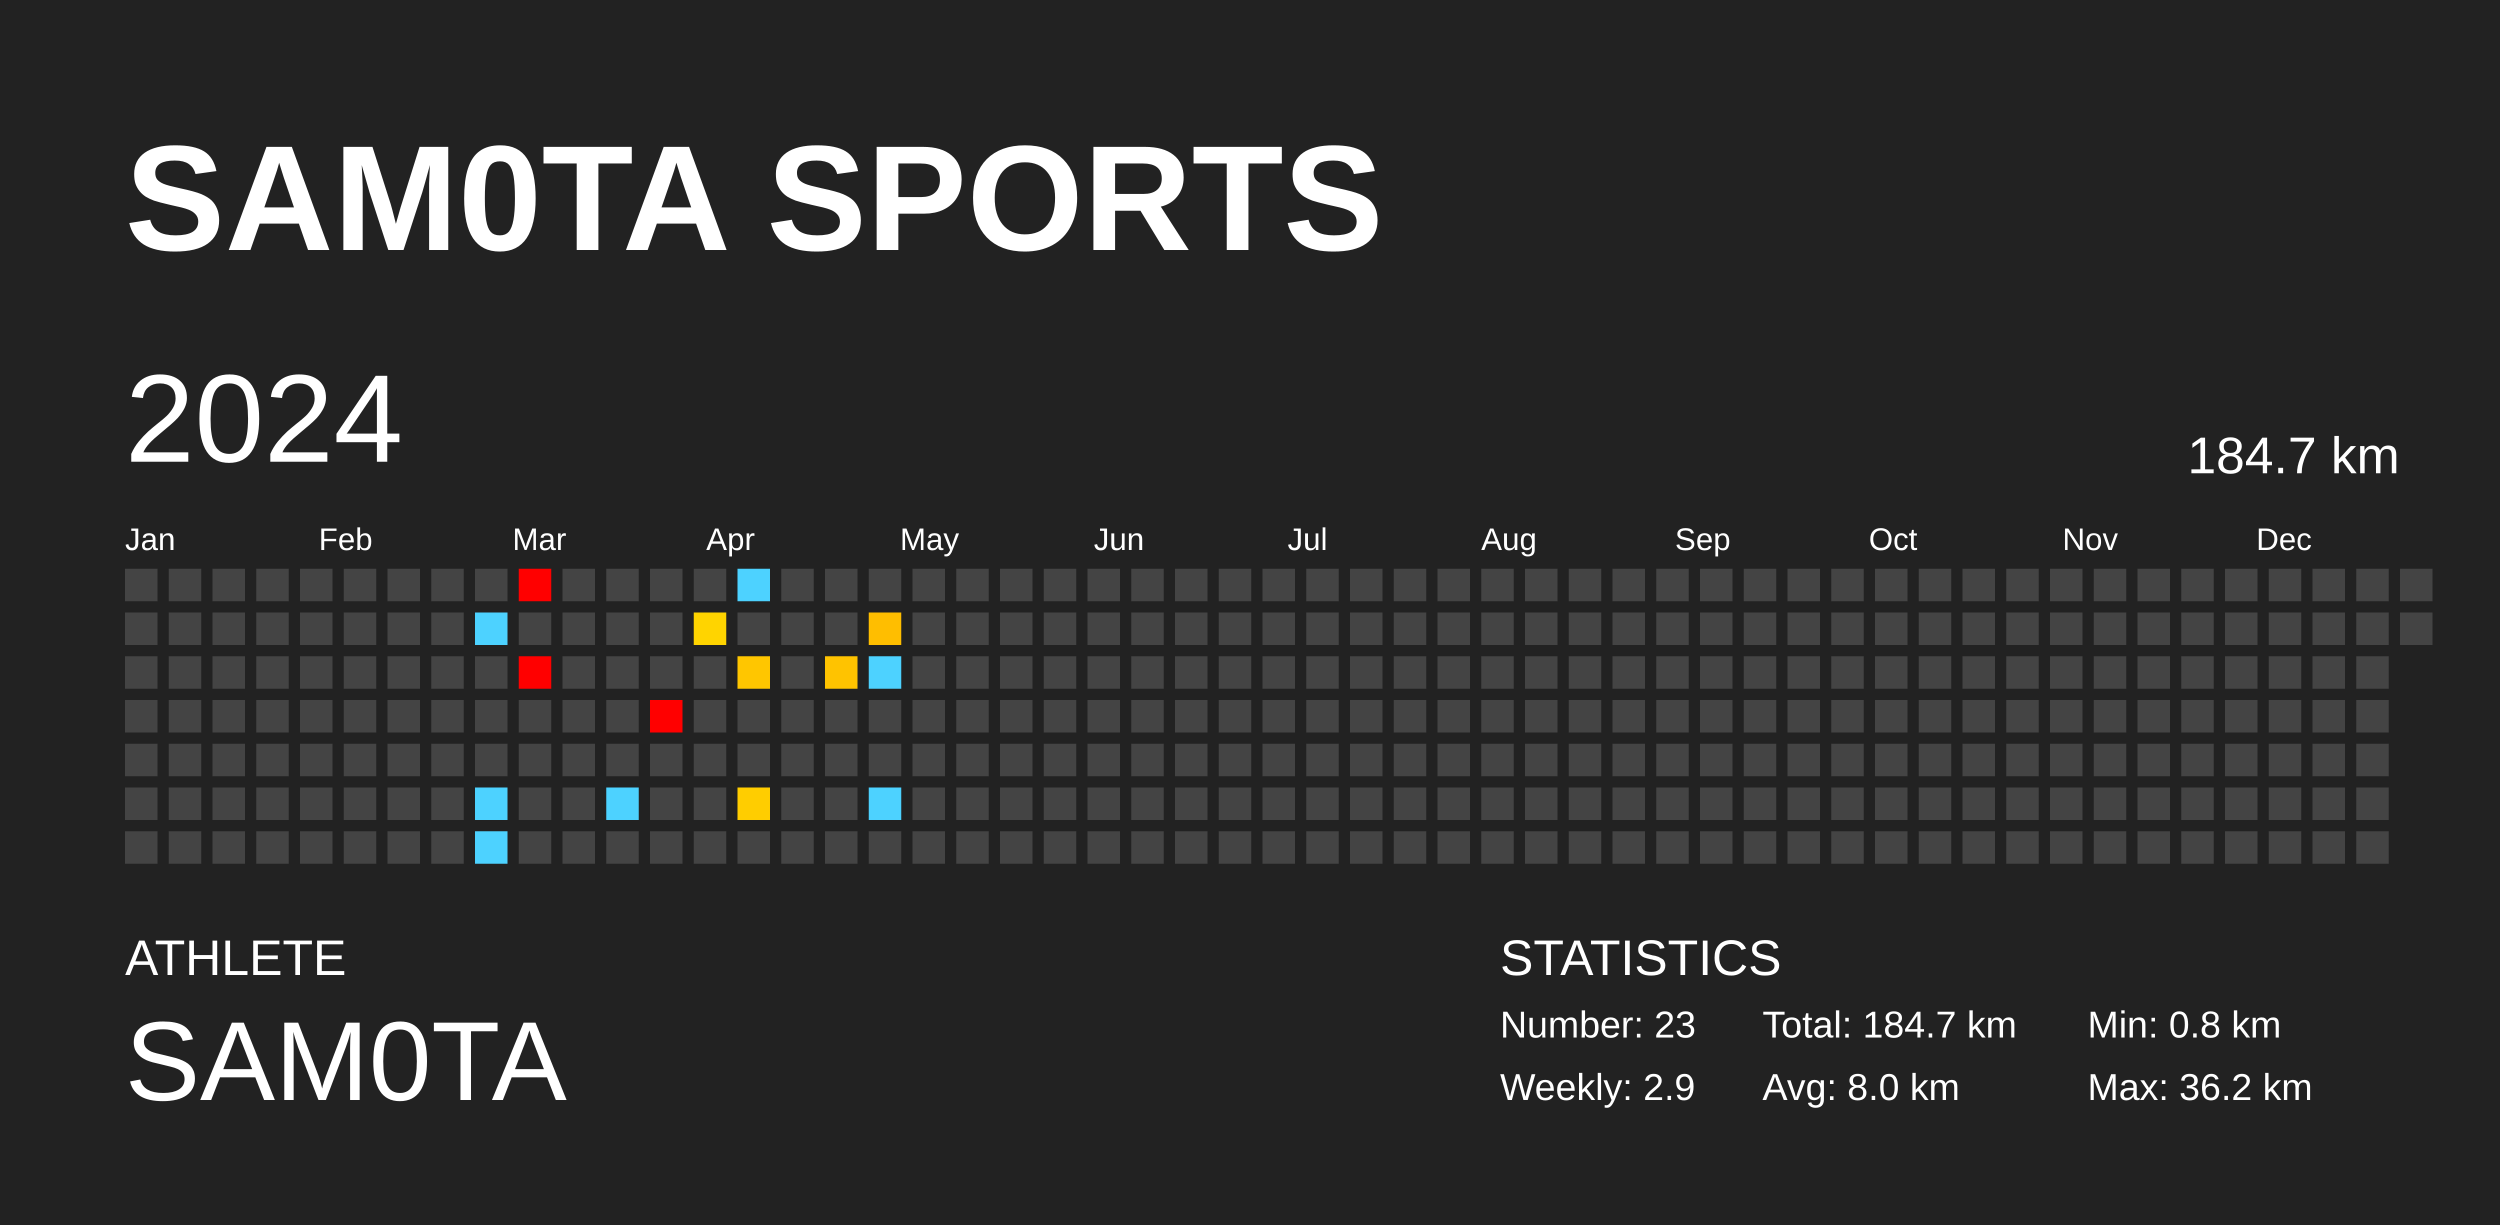
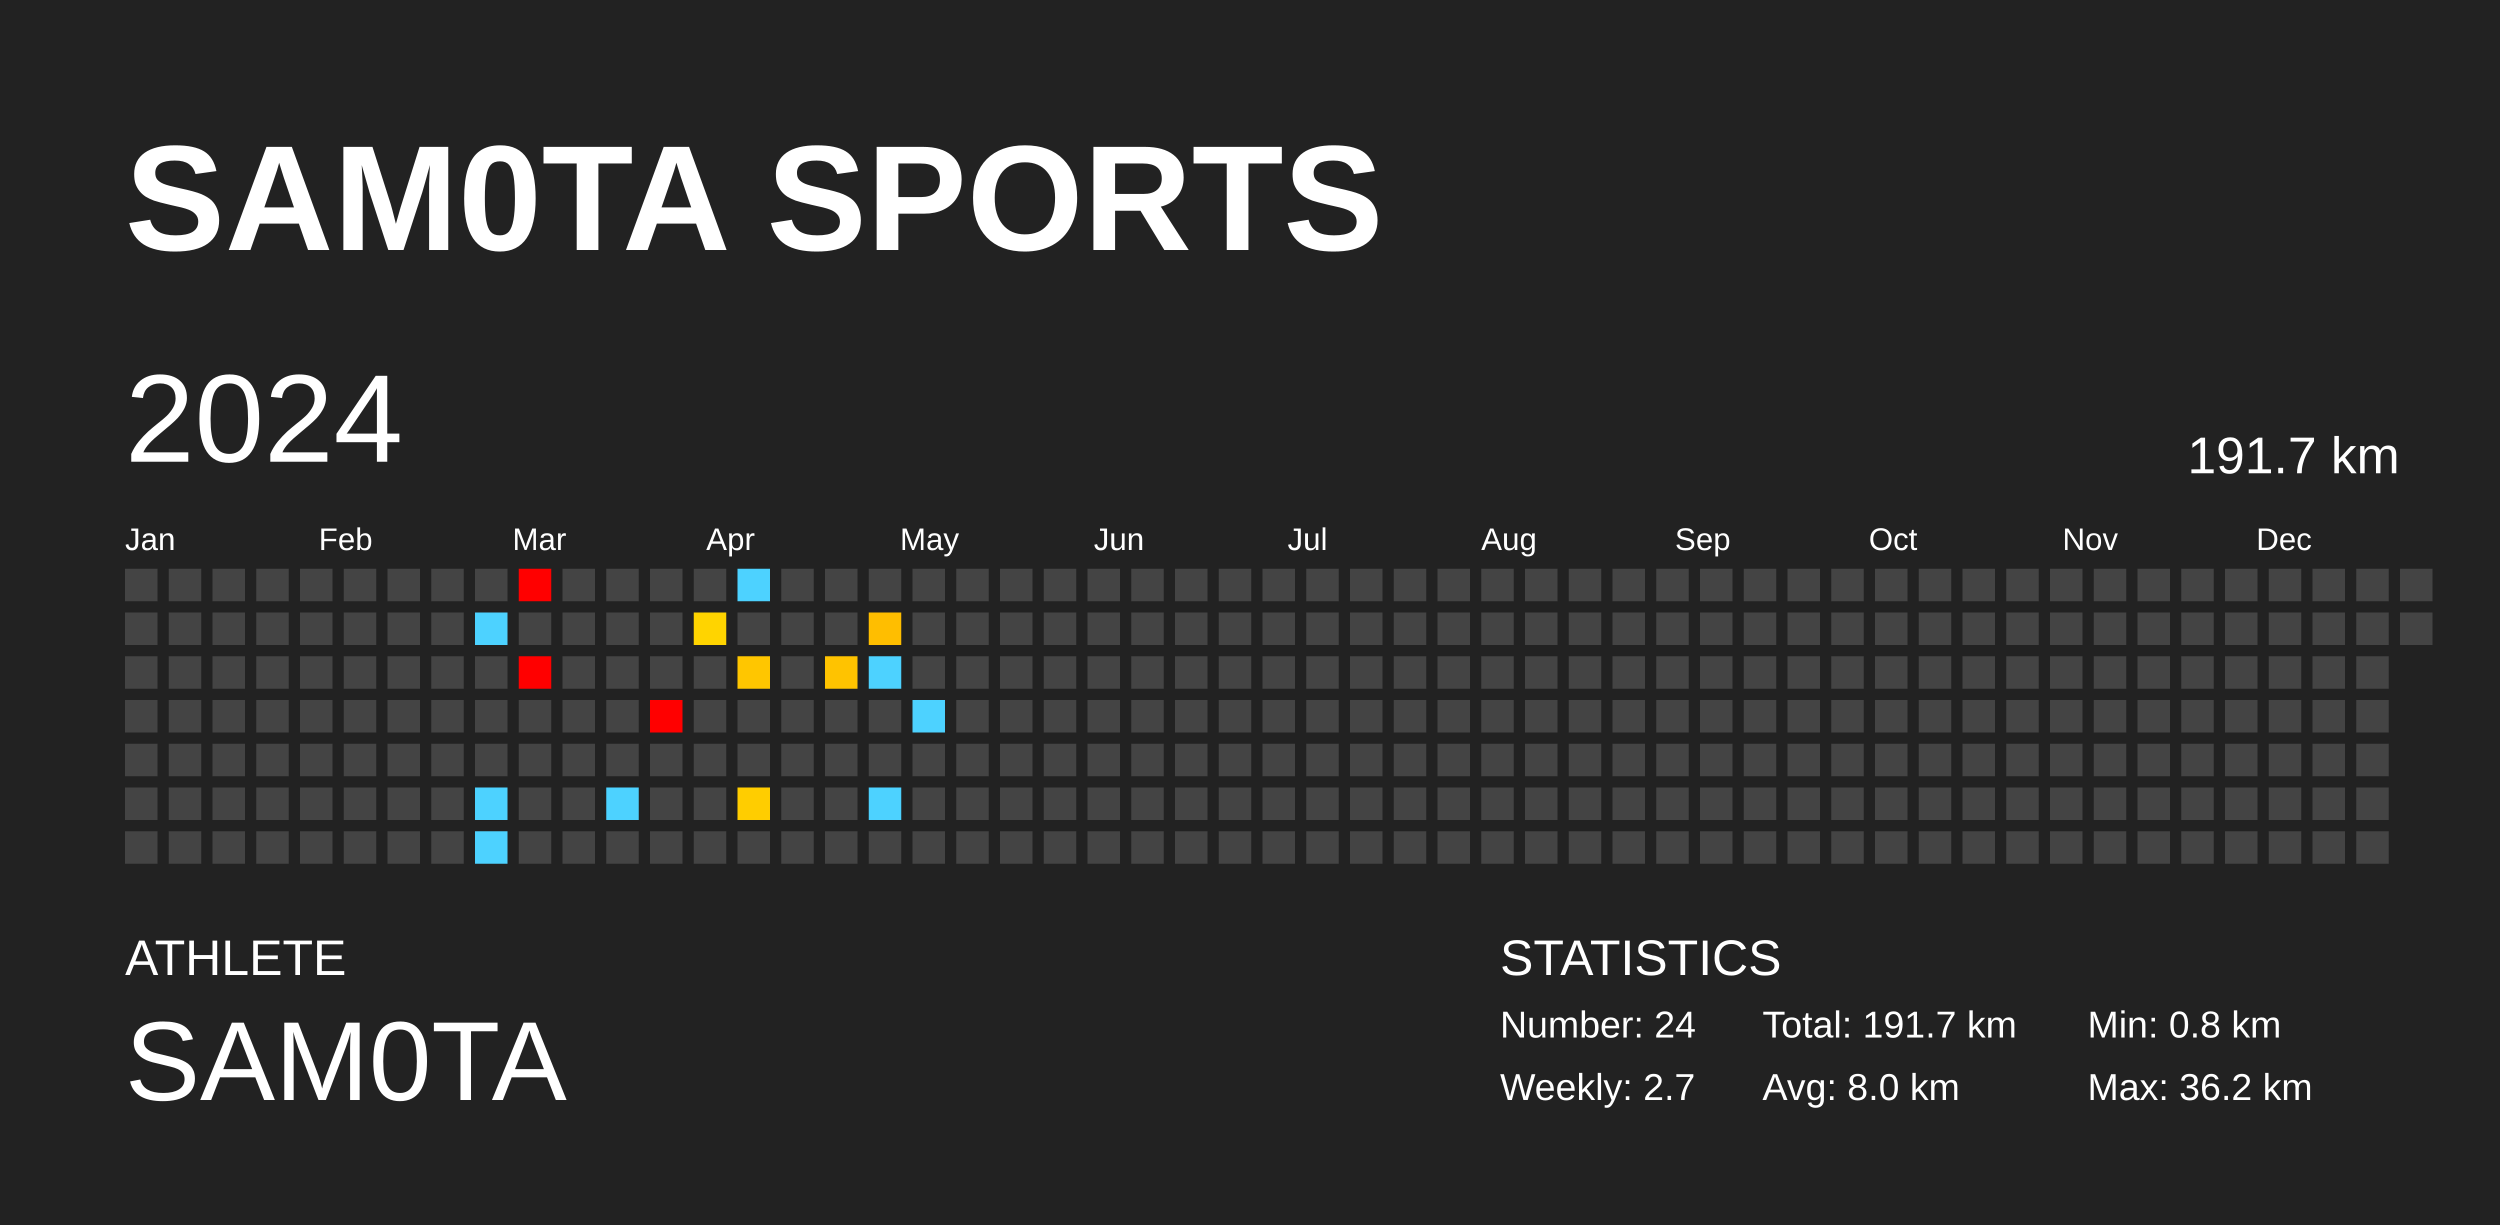
<svg xmlns="http://www.w3.org/2000/svg" baseProfile="full" height="98mm" version="1.1" viewBox="0,0,200,98" width="200mm">
  <defs />
  <rect fill="#222222" height="98" width="200" x="0" y="0" />
  <text fill="#FFFFFF" style="font-size:12px; font-family:Arial; font-weight:bold;" x="10" y="20">SAM0TA SPORTS</text>
  <text fill="#FFFFFF" style="font-size:4px; font-family:Arial" x="10" y="78">ATHLETE</text>
  <text fill="#FFFFFF" style="font-size:9px; font-family:Arial" x="10" y="88">SAM0TA</text>
  <text fill="#FFFFFF" style="font-size:4px; font-family:Arial" x="120" y="78">STATISTICS</text>
-   <text fill="#FFFFFF" style="font-size:3px; font-family:Arial" x="120" y="83">Number: 23</text>
-   <text fill="#FFFFFF" style="font-size:3px; font-family:Arial" x="120" y="88">Weekly: 2.9</text>
-   <text fill="#FFFFFF" style="font-size:3px; font-family:Arial" x="141" y="83">Total: 184.7 km</text>
+   <text fill="#FFFFFF" style="font-size:3px; font-family:Arial" x="120" y="83">Number: 24</text>
+   <text fill="#FFFFFF" style="font-size:3px; font-family:Arial" x="120" y="88">Weekly: 2.7</text>
+   <text fill="#FFFFFF" style="font-size:3px; font-family:Arial" x="141" y="83">Total: 191.7 km</text>
  <text fill="#FFFFFF" style="font-size:3px; font-family:Arial" x="141" y="88">Avg: 8.0 km</text>
  <text fill="#FFFFFF" style="font-size:3px; font-family:Arial" x="167" y="83">Min: 0.8 km</text>
  <text fill="#FFFFFF" style="font-size:3px; font-family:Arial" x="167" y="88">Max: 36.2 km</text>
  <text dominant-baseline="hanging" fill="#FFFFFF" style="font-size:10.0px; font-family:Arial;" x="10" y="30">2024</text>
-   <text dominant-baseline="hanging" fill="#FFFFFF" style="font-size:4.125px; font-family:Arial;" x="175" y="35">184.7 km</text>
+   <text dominant-baseline="hanging" fill="#FFFFFF" style="font-size:4.125px; font-family:Arial;" x="175" y="35">191.7 km</text>
  <text fill="#FFFFFF" style="font-size:2.5px; font-family:Arial" x="10.0" y="44">Jan</text>
  <text fill="#FFFFFF" style="font-size:2.5px; font-family:Arial" x="25.5" y="44">Feb</text>
  <text fill="#FFFFFF" style="font-size:2.5px; font-family:Arial" x="41.0" y="44">Mar</text>
  <text fill="#FFFFFF" style="font-size:2.5px; font-family:Arial" x="56.5" y="44">Apr</text>
  <text fill="#FFFFFF" style="font-size:2.5px; font-family:Arial" x="72.0" y="44">May</text>
  <text fill="#FFFFFF" style="font-size:2.5px; font-family:Arial" x="87.5" y="44">Jun</text>
  <text fill="#FFFFFF" style="font-size:2.5px; font-family:Arial" x="103.0" y="44">Jul</text>
  <text fill="#FFFFFF" style="font-size:2.5px; font-family:Arial" x="118.5" y="44">Aug</text>
  <text fill="#FFFFFF" style="font-size:2.5px; font-family:Arial" x="134.0" y="44">Sep</text>
  <text fill="#FFFFFF" style="font-size:2.5px; font-family:Arial" x="149.5" y="44">Oct</text>
  <text fill="#FFFFFF" style="font-size:2.5px; font-family:Arial" x="165.0" y="44">Nov</text>
  <text fill="#FFFFFF" style="font-size:2.5px; font-family:Arial" x="180.5" y="44">Dec</text>
  <rect fill="#444444" height="2.6" width="2.6" x="10.0" y="45.5" />
  <rect fill="#444444" height="2.6" width="2.6" x="10.0" y="49.0" />
  <rect fill="#444444" height="2.6" width="2.6" x="10.0" y="52.5" />
  <rect fill="#444444" height="2.6" width="2.6" x="10.0" y="56.0" />
  <rect fill="#444444" height="2.6" width="2.6" x="10.0" y="59.5" />
  <rect fill="#444444" height="2.6" width="2.6" x="10.0" y="63.0" />
  <rect fill="#444444" height="2.6" width="2.6" x="10.0" y="66.5" />
  <rect fill="#444444" height="2.6" width="2.6" x="13.5" y="45.5" />
  <rect fill="#444444" height="2.6" width="2.6" x="13.5" y="49.0" />
  <rect fill="#444444" height="2.6" width="2.6" x="13.5" y="52.5" />
  <rect fill="#444444" height="2.6" width="2.6" x="13.5" y="56.0" />
  <rect fill="#444444" height="2.6" width="2.6" x="13.5" y="59.5" />
  <rect fill="#444444" height="2.6" width="2.6" x="13.5" y="63.0" />
  <rect fill="#444444" height="2.6" width="2.6" x="13.5" y="66.5" />
  <rect fill="#444444" height="2.6" width="2.6" x="17.0" y="45.5" />
  <rect fill="#444444" height="2.6" width="2.6" x="17.0" y="49.0" />
  <rect fill="#444444" height="2.6" width="2.6" x="17.0" y="52.5" />
  <rect fill="#444444" height="2.6" width="2.6" x="17.0" y="56.0" />
  <rect fill="#444444" height="2.6" width="2.6" x="17.0" y="59.5" />
  <rect fill="#444444" height="2.6" width="2.6" x="17.0" y="63.0" />
  <rect fill="#444444" height="2.6" width="2.6" x="17.0" y="66.5" />
  <rect fill="#444444" height="2.6" width="2.6" x="20.5" y="45.5" />
  <rect fill="#444444" height="2.6" width="2.6" x="20.5" y="49.0" />
  <rect fill="#444444" height="2.6" width="2.6" x="20.5" y="52.5" />
  <rect fill="#444444" height="2.6" width="2.6" x="20.5" y="56.0" />
  <rect fill="#444444" height="2.6" width="2.6" x="20.5" y="59.5" />
  <rect fill="#444444" height="2.6" width="2.6" x="20.5" y="63.0" />
  <rect fill="#444444" height="2.6" width="2.6" x="20.5" y="66.5" />
  <rect fill="#444444" height="2.6" width="2.6" x="24.0" y="45.5" />
  <rect fill="#444444" height="2.6" width="2.6" x="24.0" y="49.0" />
  <rect fill="#444444" height="2.6" width="2.6" x="24.0" y="52.5" />
  <rect fill="#444444" height="2.6" width="2.6" x="24.0" y="56.0" />
  <rect fill="#444444" height="2.6" width="2.6" x="24.0" y="59.5" />
  <rect fill="#444444" height="2.6" width="2.6" x="24.0" y="63.0" />
  <rect fill="#444444" height="2.6" width="2.6" x="24.0" y="66.5" />
  <rect fill="#444444" height="2.6" width="2.6" x="27.5" y="45.5" />
  <rect fill="#444444" height="2.6" width="2.6" x="27.5" y="49.0" />
  <rect fill="#444444" height="2.6" width="2.6" x="27.5" y="52.5" />
  <rect fill="#444444" height="2.6" width="2.6" x="27.5" y="56.0" />
  <rect fill="#444444" height="2.6" width="2.6" x="27.5" y="59.5" />
  <rect fill="#444444" height="2.6" width="2.6" x="27.5" y="63.0" />
  <rect fill="#444444" height="2.6" width="2.6" x="27.5" y="66.5" />
  <rect fill="#444444" height="2.6" width="2.6" x="31.0" y="45.5" />
  <rect fill="#444444" height="2.6" width="2.6" x="31.0" y="49.0" />
  <rect fill="#444444" height="2.6" width="2.6" x="31.0" y="52.5" />
  <rect fill="#444444" height="2.6" width="2.6" x="31.0" y="56.0" />
  <rect fill="#444444" height="2.6" width="2.6" x="31.0" y="59.5" />
  <rect fill="#444444" height="2.6" width="2.6" x="31.0" y="63.0" />
  <rect fill="#444444" height="2.6" width="2.6" x="31.0" y="66.5" />
  <rect fill="#444444" height="2.6" width="2.6" x="34.5" y="45.5" />
  <rect fill="#444444" height="2.6" width="2.6" x="34.5" y="49.0" />
  <rect fill="#444444" height="2.6" width="2.6" x="34.5" y="52.5" />
  <rect fill="#444444" height="2.6" width="2.6" x="34.5" y="56.0" />
  <rect fill="#444444" height="2.6" width="2.6" x="34.5" y="59.5" />
  <rect fill="#444444" height="2.6" width="2.6" x="34.5" y="63.0" />
  <rect fill="#444444" height="2.6" width="2.6" x="34.5" y="66.5" />
  <rect fill="#444444" height="2.6" width="2.6" x="38.0" y="45.5" />
  <rect fill="#4dd2ff" height="2.6" width="2.6" x="38.0" y="49.0" />
  <rect fill="#444444" height="2.6" width="2.6" x="38.0" y="52.5" />
  <rect fill="#444444" height="2.6" width="2.6" x="38.0" y="56.0" />
  <rect fill="#444444" height="2.6" width="2.6" x="38.0" y="59.5" />
  <rect fill="#4dd2ff" height="2.6" width="2.6" x="38.0" y="63.0" />
  <rect fill="#4dd2ff" height="2.6" width="2.6" x="38.0" y="66.5" />
  <rect fill="red" height="2.6" width="2.6" x="41.5" y="45.5" />
  <rect fill="#444444" height="2.6" width="2.6" x="41.5" y="49.0" />
  <rect fill="red" height="2.6" width="2.6" x="41.5" y="52.5" />
  <rect fill="#444444" height="2.6" width="2.6" x="41.5" y="56.0" />
  <rect fill="#444444" height="2.6" width="2.6" x="41.5" y="59.5" />
  <rect fill="#444444" height="2.6" width="2.6" x="41.5" y="63.0" />
  <rect fill="#444444" height="2.6" width="2.6" x="41.5" y="66.5" />
  <rect fill="#444444" height="2.6" width="2.6" x="45.0" y="45.5" />
  <rect fill="#444444" height="2.6" width="2.6" x="45.0" y="49.0" />
  <rect fill="#444444" height="2.6" width="2.6" x="45.0" y="52.5" />
  <rect fill="#444444" height="2.6" width="2.6" x="45.0" y="56.0" />
  <rect fill="#444444" height="2.6" width="2.6" x="45.0" y="59.5" />
  <rect fill="#444444" height="2.6" width="2.6" x="45.0" y="63.0" />
  <rect fill="#444444" height="2.6" width="2.6" x="45.0" y="66.5" />
  <rect fill="#444444" height="2.6" width="2.6" x="48.5" y="45.5" />
  <rect fill="#444444" height="2.6" width="2.6" x="48.5" y="49.0" />
  <rect fill="#444444" height="2.6" width="2.6" x="48.5" y="52.5" />
  <rect fill="#444444" height="2.6" width="2.6" x="48.5" y="56.0" />
  <rect fill="#444444" height="2.6" width="2.6" x="48.5" y="59.5" />
  <rect fill="#4dd2ff" height="2.6" width="2.6" x="48.5" y="63.0" />
  <rect fill="#444444" height="2.6" width="2.6" x="48.5" y="66.5" />
  <rect fill="#444444" height="2.6" width="2.6" x="52.0" y="45.5" />
  <rect fill="#444444" height="2.6" width="2.6" x="52.0" y="49.0" />
  <rect fill="#444444" height="2.6" width="2.6" x="52.0" y="52.5" />
  <rect fill="red" height="2.6" width="2.6" x="52.0" y="56.0" />
  <rect fill="#444444" height="2.6" width="2.6" x="52.0" y="59.5" />
  <rect fill="#444444" height="2.6" width="2.6" x="52.0" y="63.0" />
  <rect fill="#444444" height="2.6" width="2.6" x="52.0" y="66.5" />
  <rect fill="#444444" height="2.6" width="2.6" x="55.5" y="45.5" />
  <rect fill="#ffd400" height="2.6" width="2.6" x="55.5" y="49.0" />
  <rect fill="#444444" height="2.6" width="2.6" x="55.5" y="52.5" />
  <rect fill="#444444" height="2.6" width="2.6" x="55.5" y="56.0" />
  <rect fill="#444444" height="2.6" width="2.6" x="55.5" y="59.5" />
  <rect fill="#444444" height="2.6" width="2.6" x="55.5" y="63.0" />
  <rect fill="#444444" height="2.6" width="2.6" x="55.5" y="66.5" />
  <rect fill="#4dd2ff" height="2.6" width="2.6" x="59.0" y="45.5" />
  <rect fill="#444444" height="2.6" width="2.6" x="59.0" y="49.0" />
  <rect fill="#ffc600" height="2.6" width="2.6" x="59.0" y="52.5" />
  <rect fill="#444444" height="2.6" width="2.6" x="59.0" y="56.0" />
  <rect fill="#444444" height="2.6" width="2.6" x="59.0" y="59.5" />
  <rect fill="#ffcd00" height="2.6" width="2.6" x="59.0" y="63.0" />
  <rect fill="#444444" height="2.6" width="2.6" x="59.0" y="66.5" />
  <rect fill="#444444" height="2.6" width="2.6" x="62.5" y="45.5" />
  <rect fill="#444444" height="2.6" width="2.6" x="62.5" y="49.0" />
  <rect fill="#444444" height="2.6" width="2.6" x="62.5" y="52.5" />
  <rect fill="#444444" height="2.6" width="2.6" x="62.5" y="56.0" />
  <rect fill="#444444" height="2.6" width="2.6" x="62.5" y="59.5" />
  <rect fill="#444444" height="2.6" width="2.6" x="62.5" y="63.0" />
  <rect fill="#444444" height="2.6" width="2.6" x="62.5" y="66.5" />
  <rect fill="#444444" height="2.6" width="2.6" x="66.0" y="45.5" />
  <rect fill="#444444" height="2.6" width="2.6" x="66.0" y="49.0" />
  <rect fill="#ffc300" height="2.6" width="2.6" x="66.0" y="52.5" />
  <rect fill="#444444" height="2.6" width="2.6" x="66.0" y="56.0" />
  <rect fill="#444444" height="2.6" width="2.6" x="66.0" y="59.5" />
  <rect fill="#444444" height="2.6" width="2.6" x="66.0" y="63.0" />
  <rect fill="#444444" height="2.6" width="2.6" x="66.0" y="66.5" />
  <rect fill="#444444" height="2.6" width="2.6" x="69.5" y="45.5" />
  <rect fill="#ffbe00" height="2.6" width="2.6" x="69.5" y="49.0" />
  <rect fill="#4dd2ff" height="2.6" width="2.6" x="69.5" y="52.5" />
  <rect fill="#444444" height="2.6" width="2.6" x="69.5" y="56.0" />
  <rect fill="#444444" height="2.6" width="2.6" x="69.5" y="59.5" />
  <rect fill="#4dd2ff" height="2.6" width="2.6" x="69.5" y="63.0" />
  <rect fill="#444444" height="2.6" width="2.6" x="69.5" y="66.5" />
  <rect fill="#444444" height="2.6" width="2.6" x="73.0" y="45.5" />
  <rect fill="#444444" height="2.6" width="2.6" x="73.0" y="49.0" />
  <rect fill="#444444" height="2.6" width="2.6" x="73.0" y="52.5" />
-   <rect fill="#444444" height="2.6" width="2.6" x="73.0" y="56.0" />
+   <rect fill="#4dd2ff" height="2.6" width="2.6" x="73.0" y="56.0" />
  <rect fill="#444444" height="2.6" width="2.6" x="73.0" y="59.5" />
  <rect fill="#444444" height="2.6" width="2.6" x="73.0" y="63.0" />
  <rect fill="#444444" height="2.6" width="2.6" x="73.0" y="66.5" />
  <rect fill="#444444" height="2.6" width="2.6" x="76.5" y="45.5" />
  <rect fill="#444444" height="2.6" width="2.6" x="76.5" y="49.0" />
  <rect fill="#444444" height="2.6" width="2.6" x="76.5" y="52.5" />
  <rect fill="#444444" height="2.6" width="2.6" x="76.5" y="56.0" />
  <rect fill="#444444" height="2.6" width="2.6" x="76.5" y="59.5" />
  <rect fill="#444444" height="2.6" width="2.6" x="76.5" y="63.0" />
  <rect fill="#444444" height="2.6" width="2.6" x="76.5" y="66.5" />
  <rect fill="#444444" height="2.6" width="2.6" x="80.0" y="45.5" />
  <rect fill="#444444" height="2.6" width="2.6" x="80.0" y="49.0" />
  <rect fill="#444444" height="2.6" width="2.6" x="80.0" y="52.5" />
  <rect fill="#444444" height="2.6" width="2.6" x="80.0" y="56.0" />
  <rect fill="#444444" height="2.6" width="2.6" x="80.0" y="59.5" />
  <rect fill="#444444" height="2.6" width="2.6" x="80.0" y="63.0" />
  <rect fill="#444444" height="2.6" width="2.6" x="80.0" y="66.5" />
  <rect fill="#444444" height="2.6" width="2.6" x="83.5" y="45.5" />
  <rect fill="#444444" height="2.6" width="2.6" x="83.5" y="49.0" />
  <rect fill="#444444" height="2.6" width="2.6" x="83.5" y="52.5" />
  <rect fill="#444444" height="2.6" width="2.6" x="83.5" y="56.0" />
  <rect fill="#444444" height="2.6" width="2.6" x="83.5" y="59.5" />
  <rect fill="#444444" height="2.6" width="2.6" x="83.5" y="63.0" />
  <rect fill="#444444" height="2.6" width="2.6" x="83.5" y="66.5" />
  <rect fill="#444444" height="2.6" width="2.6" x="87.0" y="45.5" />
  <rect fill="#444444" height="2.6" width="2.6" x="87.0" y="49.0" />
  <rect fill="#444444" height="2.6" width="2.6" x="87.0" y="52.5" />
  <rect fill="#444444" height="2.6" width="2.6" x="87.0" y="56.0" />
  <rect fill="#444444" height="2.6" width="2.6" x="87.0" y="59.5" />
  <rect fill="#444444" height="2.6" width="2.6" x="87.0" y="63.0" />
  <rect fill="#444444" height="2.6" width="2.6" x="87.0" y="66.5" />
  <rect fill="#444444" height="2.6" width="2.6" x="90.5" y="45.5" />
  <rect fill="#444444" height="2.6" width="2.6" x="90.5" y="49.0" />
  <rect fill="#444444" height="2.6" width="2.6" x="90.5" y="52.5" />
  <rect fill="#444444" height="2.6" width="2.6" x="90.5" y="56.0" />
  <rect fill="#444444" height="2.6" width="2.6" x="90.5" y="59.5" />
  <rect fill="#444444" height="2.6" width="2.6" x="90.5" y="63.0" />
  <rect fill="#444444" height="2.6" width="2.6" x="90.5" y="66.5" />
  <rect fill="#444444" height="2.6" width="2.6" x="94.0" y="45.5" />
  <rect fill="#444444" height="2.6" width="2.6" x="94.0" y="49.0" />
  <rect fill="#444444" height="2.6" width="2.6" x="94.0" y="52.5" />
  <rect fill="#444444" height="2.6" width="2.6" x="94.0" y="56.0" />
  <rect fill="#444444" height="2.6" width="2.6" x="94.0" y="59.5" />
  <rect fill="#444444" height="2.6" width="2.6" x="94.0" y="63.0" />
  <rect fill="#444444" height="2.6" width="2.6" x="94.0" y="66.5" />
  <rect fill="#444444" height="2.6" width="2.6" x="97.5" y="45.5" />
  <rect fill="#444444" height="2.6" width="2.6" x="97.5" y="49.0" />
  <rect fill="#444444" height="2.6" width="2.6" x="97.5" y="52.5" />
  <rect fill="#444444" height="2.6" width="2.6" x="97.5" y="56.0" />
  <rect fill="#444444" height="2.6" width="2.6" x="97.5" y="59.5" />
  <rect fill="#444444" height="2.6" width="2.6" x="97.5" y="63.0" />
  <rect fill="#444444" height="2.6" width="2.6" x="97.5" y="66.5" />
  <rect fill="#444444" height="2.6" width="2.6" x="101.0" y="45.5" />
  <rect fill="#444444" height="2.6" width="2.6" x="101.0" y="49.0" />
  <rect fill="#444444" height="2.6" width="2.6" x="101.0" y="52.5" />
  <rect fill="#444444" height="2.6" width="2.6" x="101.0" y="56.0" />
  <rect fill="#444444" height="2.6" width="2.6" x="101.0" y="59.5" />
  <rect fill="#444444" height="2.6" width="2.6" x="101.0" y="63.0" />
  <rect fill="#444444" height="2.6" width="2.6" x="101.0" y="66.5" />
  <rect fill="#444444" height="2.6" width="2.6" x="104.5" y="45.5" />
  <rect fill="#444444" height="2.6" width="2.6" x="104.5" y="49.0" />
  <rect fill="#444444" height="2.6" width="2.6" x="104.5" y="52.5" />
  <rect fill="#444444" height="2.6" width="2.6" x="104.5" y="56.0" />
  <rect fill="#444444" height="2.6" width="2.6" x="104.5" y="59.5" />
  <rect fill="#444444" height="2.6" width="2.6" x="104.5" y="63.0" />
  <rect fill="#444444" height="2.6" width="2.6" x="104.5" y="66.5" />
  <rect fill="#444444" height="2.6" width="2.6" x="108.0" y="45.5" />
  <rect fill="#444444" height="2.6" width="2.6" x="108.0" y="49.0" />
  <rect fill="#444444" height="2.6" width="2.6" x="108.0" y="52.5" />
  <rect fill="#444444" height="2.6" width="2.6" x="108.0" y="56.0" />
  <rect fill="#444444" height="2.6" width="2.6" x="108.0" y="59.5" />
  <rect fill="#444444" height="2.6" width="2.6" x="108.0" y="63.0" />
  <rect fill="#444444" height="2.6" width="2.6" x="108.0" y="66.5" />
  <rect fill="#444444" height="2.6" width="2.6" x="111.5" y="45.5" />
  <rect fill="#444444" height="2.6" width="2.6" x="111.5" y="49.0" />
  <rect fill="#444444" height="2.6" width="2.6" x="111.5" y="52.5" />
  <rect fill="#444444" height="2.6" width="2.6" x="111.5" y="56.0" />
  <rect fill="#444444" height="2.6" width="2.6" x="111.5" y="59.5" />
  <rect fill="#444444" height="2.6" width="2.6" x="111.5" y="63.0" />
  <rect fill="#444444" height="2.6" width="2.6" x="111.5" y="66.5" />
  <rect fill="#444444" height="2.6" width="2.6" x="115.0" y="45.5" />
  <rect fill="#444444" height="2.6" width="2.6" x="115.0" y="49.0" />
  <rect fill="#444444" height="2.6" width="2.6" x="115.0" y="52.5" />
  <rect fill="#444444" height="2.6" width="2.6" x="115.0" y="56.0" />
  <rect fill="#444444" height="2.6" width="2.6" x="115.0" y="59.5" />
  <rect fill="#444444" height="2.6" width="2.6" x="115.0" y="63.0" />
  <rect fill="#444444" height="2.6" width="2.6" x="115.0" y="66.5" />
  <rect fill="#444444" height="2.6" width="2.6" x="118.5" y="45.5" />
  <rect fill="#444444" height="2.6" width="2.6" x="118.5" y="49.0" />
  <rect fill="#444444" height="2.6" width="2.6" x="118.5" y="52.5" />
  <rect fill="#444444" height="2.6" width="2.6" x="118.5" y="56.0" />
  <rect fill="#444444" height="2.6" width="2.6" x="118.5" y="59.5" />
  <rect fill="#444444" height="2.6" width="2.6" x="118.5" y="63.0" />
  <rect fill="#444444" height="2.6" width="2.6" x="118.5" y="66.5" />
  <rect fill="#444444" height="2.6" width="2.6" x="122.0" y="45.5" />
  <rect fill="#444444" height="2.6" width="2.6" x="122.0" y="49.0" />
  <rect fill="#444444" height="2.6" width="2.6" x="122.0" y="52.5" />
  <rect fill="#444444" height="2.6" width="2.6" x="122.0" y="56.0" />
  <rect fill="#444444" height="2.6" width="2.6" x="122.0" y="59.5" />
  <rect fill="#444444" height="2.6" width="2.6" x="122.0" y="63.0" />
  <rect fill="#444444" height="2.6" width="2.6" x="122.0" y="66.5" />
  <rect fill="#444444" height="2.6" width="2.6" x="125.5" y="45.5" />
  <rect fill="#444444" height="2.6" width="2.6" x="125.5" y="49.0" />
  <rect fill="#444444" height="2.6" width="2.6" x="125.5" y="52.5" />
  <rect fill="#444444" height="2.6" width="2.6" x="125.5" y="56.0" />
  <rect fill="#444444" height="2.6" width="2.6" x="125.5" y="59.5" />
  <rect fill="#444444" height="2.6" width="2.6" x="125.5" y="63.0" />
  <rect fill="#444444" height="2.6" width="2.6" x="125.5" y="66.5" />
  <rect fill="#444444" height="2.6" width="2.6" x="129.0" y="45.5" />
  <rect fill="#444444" height="2.6" width="2.6" x="129.0" y="49.0" />
  <rect fill="#444444" height="2.6" width="2.6" x="129.0" y="52.5" />
  <rect fill="#444444" height="2.6" width="2.6" x="129.0" y="56.0" />
  <rect fill="#444444" height="2.6" width="2.6" x="129.0" y="59.5" />
  <rect fill="#444444" height="2.6" width="2.6" x="129.0" y="63.0" />
  <rect fill="#444444" height="2.6" width="2.6" x="129.0" y="66.5" />
  <rect fill="#444444" height="2.6" width="2.6" x="132.5" y="45.5" />
  <rect fill="#444444" height="2.6" width="2.6" x="132.5" y="49.0" />
  <rect fill="#444444" height="2.6" width="2.6" x="132.5" y="52.5" />
  <rect fill="#444444" height="2.6" width="2.6" x="132.5" y="56.0" />
  <rect fill="#444444" height="2.6" width="2.6" x="132.5" y="59.5" />
  <rect fill="#444444" height="2.6" width="2.6" x="132.5" y="63.0" />
  <rect fill="#444444" height="2.6" width="2.6" x="132.5" y="66.5" />
  <rect fill="#444444" height="2.6" width="2.6" x="136.0" y="45.5" />
  <rect fill="#444444" height="2.6" width="2.6" x="136.0" y="49.0" />
  <rect fill="#444444" height="2.6" width="2.6" x="136.0" y="52.5" />
  <rect fill="#444444" height="2.6" width="2.6" x="136.0" y="56.0" />
  <rect fill="#444444" height="2.6" width="2.6" x="136.0" y="59.5" />
  <rect fill="#444444" height="2.6" width="2.6" x="136.0" y="63.0" />
  <rect fill="#444444" height="2.6" width="2.6" x="136.0" y="66.5" />
  <rect fill="#444444" height="2.6" width="2.6" x="139.5" y="45.5" />
  <rect fill="#444444" height="2.6" width="2.6" x="139.5" y="49.0" />
  <rect fill="#444444" height="2.6" width="2.6" x="139.5" y="52.5" />
  <rect fill="#444444" height="2.6" width="2.6" x="139.5" y="56.0" />
  <rect fill="#444444" height="2.6" width="2.6" x="139.5" y="59.5" />
  <rect fill="#444444" height="2.6" width="2.6" x="139.5" y="63.0" />
  <rect fill="#444444" height="2.6" width="2.6" x="139.5" y="66.5" />
  <rect fill="#444444" height="2.6" width="2.6" x="143.0" y="45.5" />
  <rect fill="#444444" height="2.6" width="2.6" x="143.0" y="49.0" />
  <rect fill="#444444" height="2.6" width="2.6" x="143.0" y="52.5" />
  <rect fill="#444444" height="2.6" width="2.6" x="143.0" y="56.0" />
  <rect fill="#444444" height="2.6" width="2.6" x="143.0" y="59.5" />
  <rect fill="#444444" height="2.6" width="2.6" x="143.0" y="63.0" />
  <rect fill="#444444" height="2.6" width="2.6" x="143.0" y="66.5" />
  <rect fill="#444444" height="2.6" width="2.6" x="146.5" y="45.5" />
  <rect fill="#444444" height="2.6" width="2.6" x="146.5" y="49.0" />
  <rect fill="#444444" height="2.6" width="2.6" x="146.5" y="52.5" />
  <rect fill="#444444" height="2.6" width="2.6" x="146.5" y="56.0" />
  <rect fill="#444444" height="2.6" width="2.6" x="146.5" y="59.5" />
  <rect fill="#444444" height="2.6" width="2.6" x="146.5" y="63.0" />
  <rect fill="#444444" height="2.6" width="2.6" x="146.5" y="66.5" />
  <rect fill="#444444" height="2.6" width="2.6" x="150.0" y="45.5" />
  <rect fill="#444444" height="2.6" width="2.6" x="150.0" y="49.0" />
  <rect fill="#444444" height="2.6" width="2.6" x="150.0" y="52.5" />
  <rect fill="#444444" height="2.6" width="2.6" x="150.0" y="56.0" />
  <rect fill="#444444" height="2.6" width="2.6" x="150.0" y="59.5" />
  <rect fill="#444444" height="2.6" width="2.6" x="150.0" y="63.0" />
  <rect fill="#444444" height="2.6" width="2.6" x="150.0" y="66.5" />
  <rect fill="#444444" height="2.6" width="2.6" x="153.5" y="45.5" />
  <rect fill="#444444" height="2.6" width="2.6" x="153.5" y="49.0" />
  <rect fill="#444444" height="2.6" width="2.6" x="153.5" y="52.5" />
  <rect fill="#444444" height="2.6" width="2.6" x="153.5" y="56.0" />
  <rect fill="#444444" height="2.6" width="2.6" x="153.5" y="59.5" />
  <rect fill="#444444" height="2.6" width="2.6" x="153.5" y="63.0" />
  <rect fill="#444444" height="2.6" width="2.6" x="153.5" y="66.5" />
  <rect fill="#444444" height="2.6" width="2.6" x="157.0" y="45.5" />
  <rect fill="#444444" height="2.6" width="2.6" x="157.0" y="49.0" />
  <rect fill="#444444" height="2.6" width="2.6" x="157.0" y="52.5" />
  <rect fill="#444444" height="2.6" width="2.6" x="157.0" y="56.0" />
  <rect fill="#444444" height="2.6" width="2.6" x="157.0" y="59.5" />
  <rect fill="#444444" height="2.6" width="2.6" x="157.0" y="63.0" />
  <rect fill="#444444" height="2.6" width="2.6" x="157.0" y="66.5" />
  <rect fill="#444444" height="2.6" width="2.6" x="160.5" y="45.5" />
  <rect fill="#444444" height="2.6" width="2.6" x="160.5" y="49.0" />
  <rect fill="#444444" height="2.6" width="2.6" x="160.5" y="52.5" />
  <rect fill="#444444" height="2.6" width="2.6" x="160.5" y="56.0" />
  <rect fill="#444444" height="2.6" width="2.6" x="160.5" y="59.5" />
  <rect fill="#444444" height="2.6" width="2.6" x="160.5" y="63.0" />
  <rect fill="#444444" height="2.6" width="2.6" x="160.5" y="66.5" />
  <rect fill="#444444" height="2.6" width="2.6" x="164.0" y="45.5" />
  <rect fill="#444444" height="2.6" width="2.6" x="164.0" y="49.0" />
  <rect fill="#444444" height="2.6" width="2.6" x="164.0" y="52.5" />
  <rect fill="#444444" height="2.6" width="2.6" x="164.0" y="56.0" />
  <rect fill="#444444" height="2.6" width="2.6" x="164.0" y="59.5" />
  <rect fill="#444444" height="2.6" width="2.6" x="164.0" y="63.0" />
  <rect fill="#444444" height="2.6" width="2.6" x="164.0" y="66.5" />
  <rect fill="#444444" height="2.6" width="2.6" x="167.5" y="45.5" />
  <rect fill="#444444" height="2.6" width="2.6" x="167.5" y="49.0" />
  <rect fill="#444444" height="2.6" width="2.6" x="167.5" y="52.5" />
  <rect fill="#444444" height="2.6" width="2.6" x="167.5" y="56.0" />
  <rect fill="#444444" height="2.6" width="2.6" x="167.5" y="59.5" />
  <rect fill="#444444" height="2.6" width="2.6" x="167.5" y="63.0" />
  <rect fill="#444444" height="2.6" width="2.6" x="167.5" y="66.5" />
  <rect fill="#444444" height="2.6" width="2.6" x="171.0" y="45.5" />
  <rect fill="#444444" height="2.6" width="2.6" x="171.0" y="49.0" />
  <rect fill="#444444" height="2.6" width="2.6" x="171.0" y="52.5" />
  <rect fill="#444444" height="2.6" width="2.6" x="171.0" y="56.0" />
  <rect fill="#444444" height="2.6" width="2.6" x="171.0" y="59.5" />
  <rect fill="#444444" height="2.6" width="2.6" x="171.0" y="63.0" />
  <rect fill="#444444" height="2.6" width="2.6" x="171.0" y="66.5" />
  <rect fill="#444444" height="2.6" width="2.6" x="174.5" y="45.5" />
  <rect fill="#444444" height="2.6" width="2.6" x="174.5" y="49.0" />
  <rect fill="#444444" height="2.6" width="2.6" x="174.5" y="52.5" />
  <rect fill="#444444" height="2.6" width="2.6" x="174.5" y="56.0" />
  <rect fill="#444444" height="2.6" width="2.6" x="174.5" y="59.5" />
  <rect fill="#444444" height="2.6" width="2.6" x="174.5" y="63.0" />
  <rect fill="#444444" height="2.6" width="2.6" x="174.5" y="66.5" />
  <rect fill="#444444" height="2.6" width="2.6" x="178.0" y="45.5" />
  <rect fill="#444444" height="2.6" width="2.6" x="178.0" y="49.0" />
  <rect fill="#444444" height="2.6" width="2.6" x="178.0" y="52.5" />
  <rect fill="#444444" height="2.6" width="2.6" x="178.0" y="56.0" />
  <rect fill="#444444" height="2.6" width="2.6" x="178.0" y="59.5" />
  <rect fill="#444444" height="2.6" width="2.6" x="178.0" y="63.0" />
  <rect fill="#444444" height="2.6" width="2.6" x="178.0" y="66.5" />
  <rect fill="#444444" height="2.6" width="2.6" x="181.5" y="45.5" />
  <rect fill="#444444" height="2.6" width="2.6" x="181.5" y="49.0" />
  <rect fill="#444444" height="2.6" width="2.6" x="181.5" y="52.5" />
  <rect fill="#444444" height="2.6" width="2.6" x="181.5" y="56.0" />
  <rect fill="#444444" height="2.6" width="2.6" x="181.5" y="59.5" />
  <rect fill="#444444" height="2.6" width="2.6" x="181.5" y="63.0" />
  <rect fill="#444444" height="2.6" width="2.6" x="181.5" y="66.5" />
  <rect fill="#444444" height="2.6" width="2.6" x="185.0" y="45.5" />
  <rect fill="#444444" height="2.6" width="2.6" x="185.0" y="49.0" />
  <rect fill="#444444" height="2.6" width="2.6" x="185.0" y="52.5" />
  <rect fill="#444444" height="2.6" width="2.6" x="185.0" y="56.0" />
  <rect fill="#444444" height="2.6" width="2.6" x="185.0" y="59.5" />
  <rect fill="#444444" height="2.6" width="2.6" x="185.0" y="63.0" />
  <rect fill="#444444" height="2.6" width="2.6" x="185.0" y="66.5" />
  <rect fill="#444444" height="2.6" width="2.6" x="188.5" y="45.5" />
  <rect fill="#444444" height="2.6" width="2.6" x="188.5" y="49.0" />
  <rect fill="#444444" height="2.6" width="2.6" x="188.5" y="52.5" />
  <rect fill="#444444" height="2.6" width="2.6" x="188.5" y="56.0" />
  <rect fill="#444444" height="2.6" width="2.6" x="188.5" y="59.5" />
  <rect fill="#444444" height="2.6" width="2.6" x="188.5" y="63.0" />
  <rect fill="#444444" height="2.6" width="2.6" x="188.5" y="66.5" />
  <rect fill="#444444" height="2.6" width="2.6" x="192.0" y="45.5" />
  <rect fill="#444444" height="2.6" width="2.6" x="192.0" y="49.0" />
</svg>
